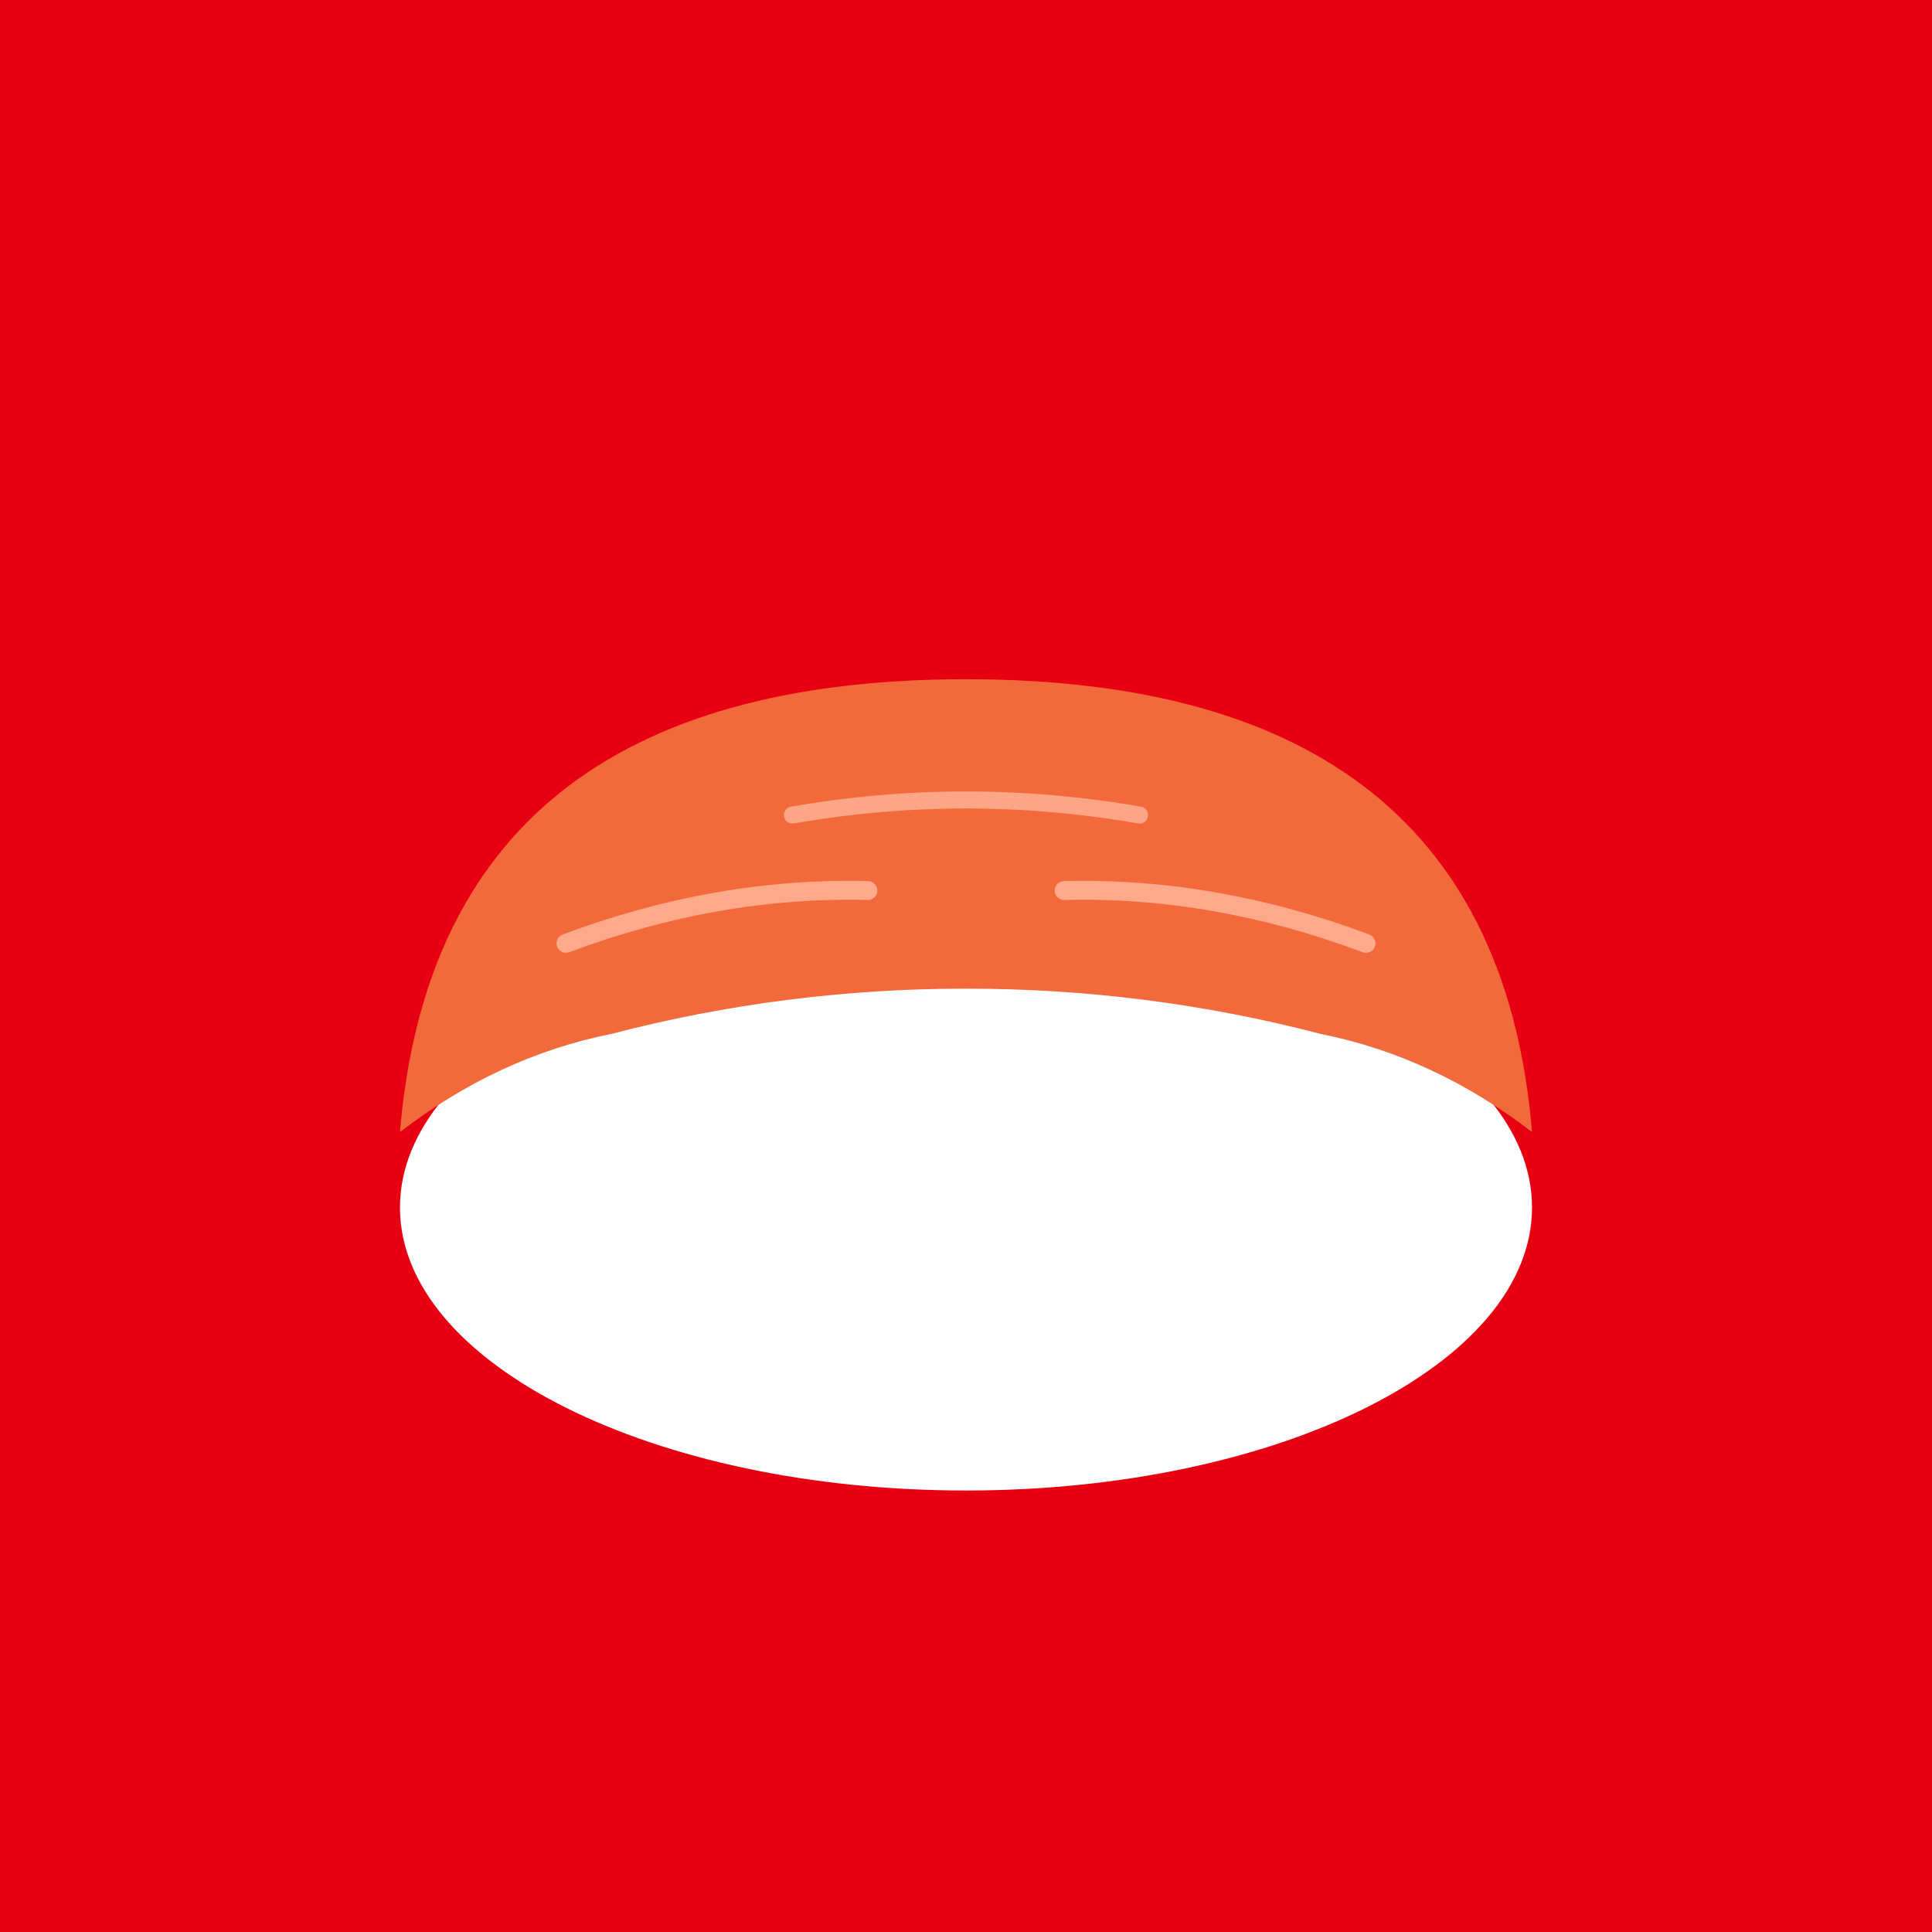
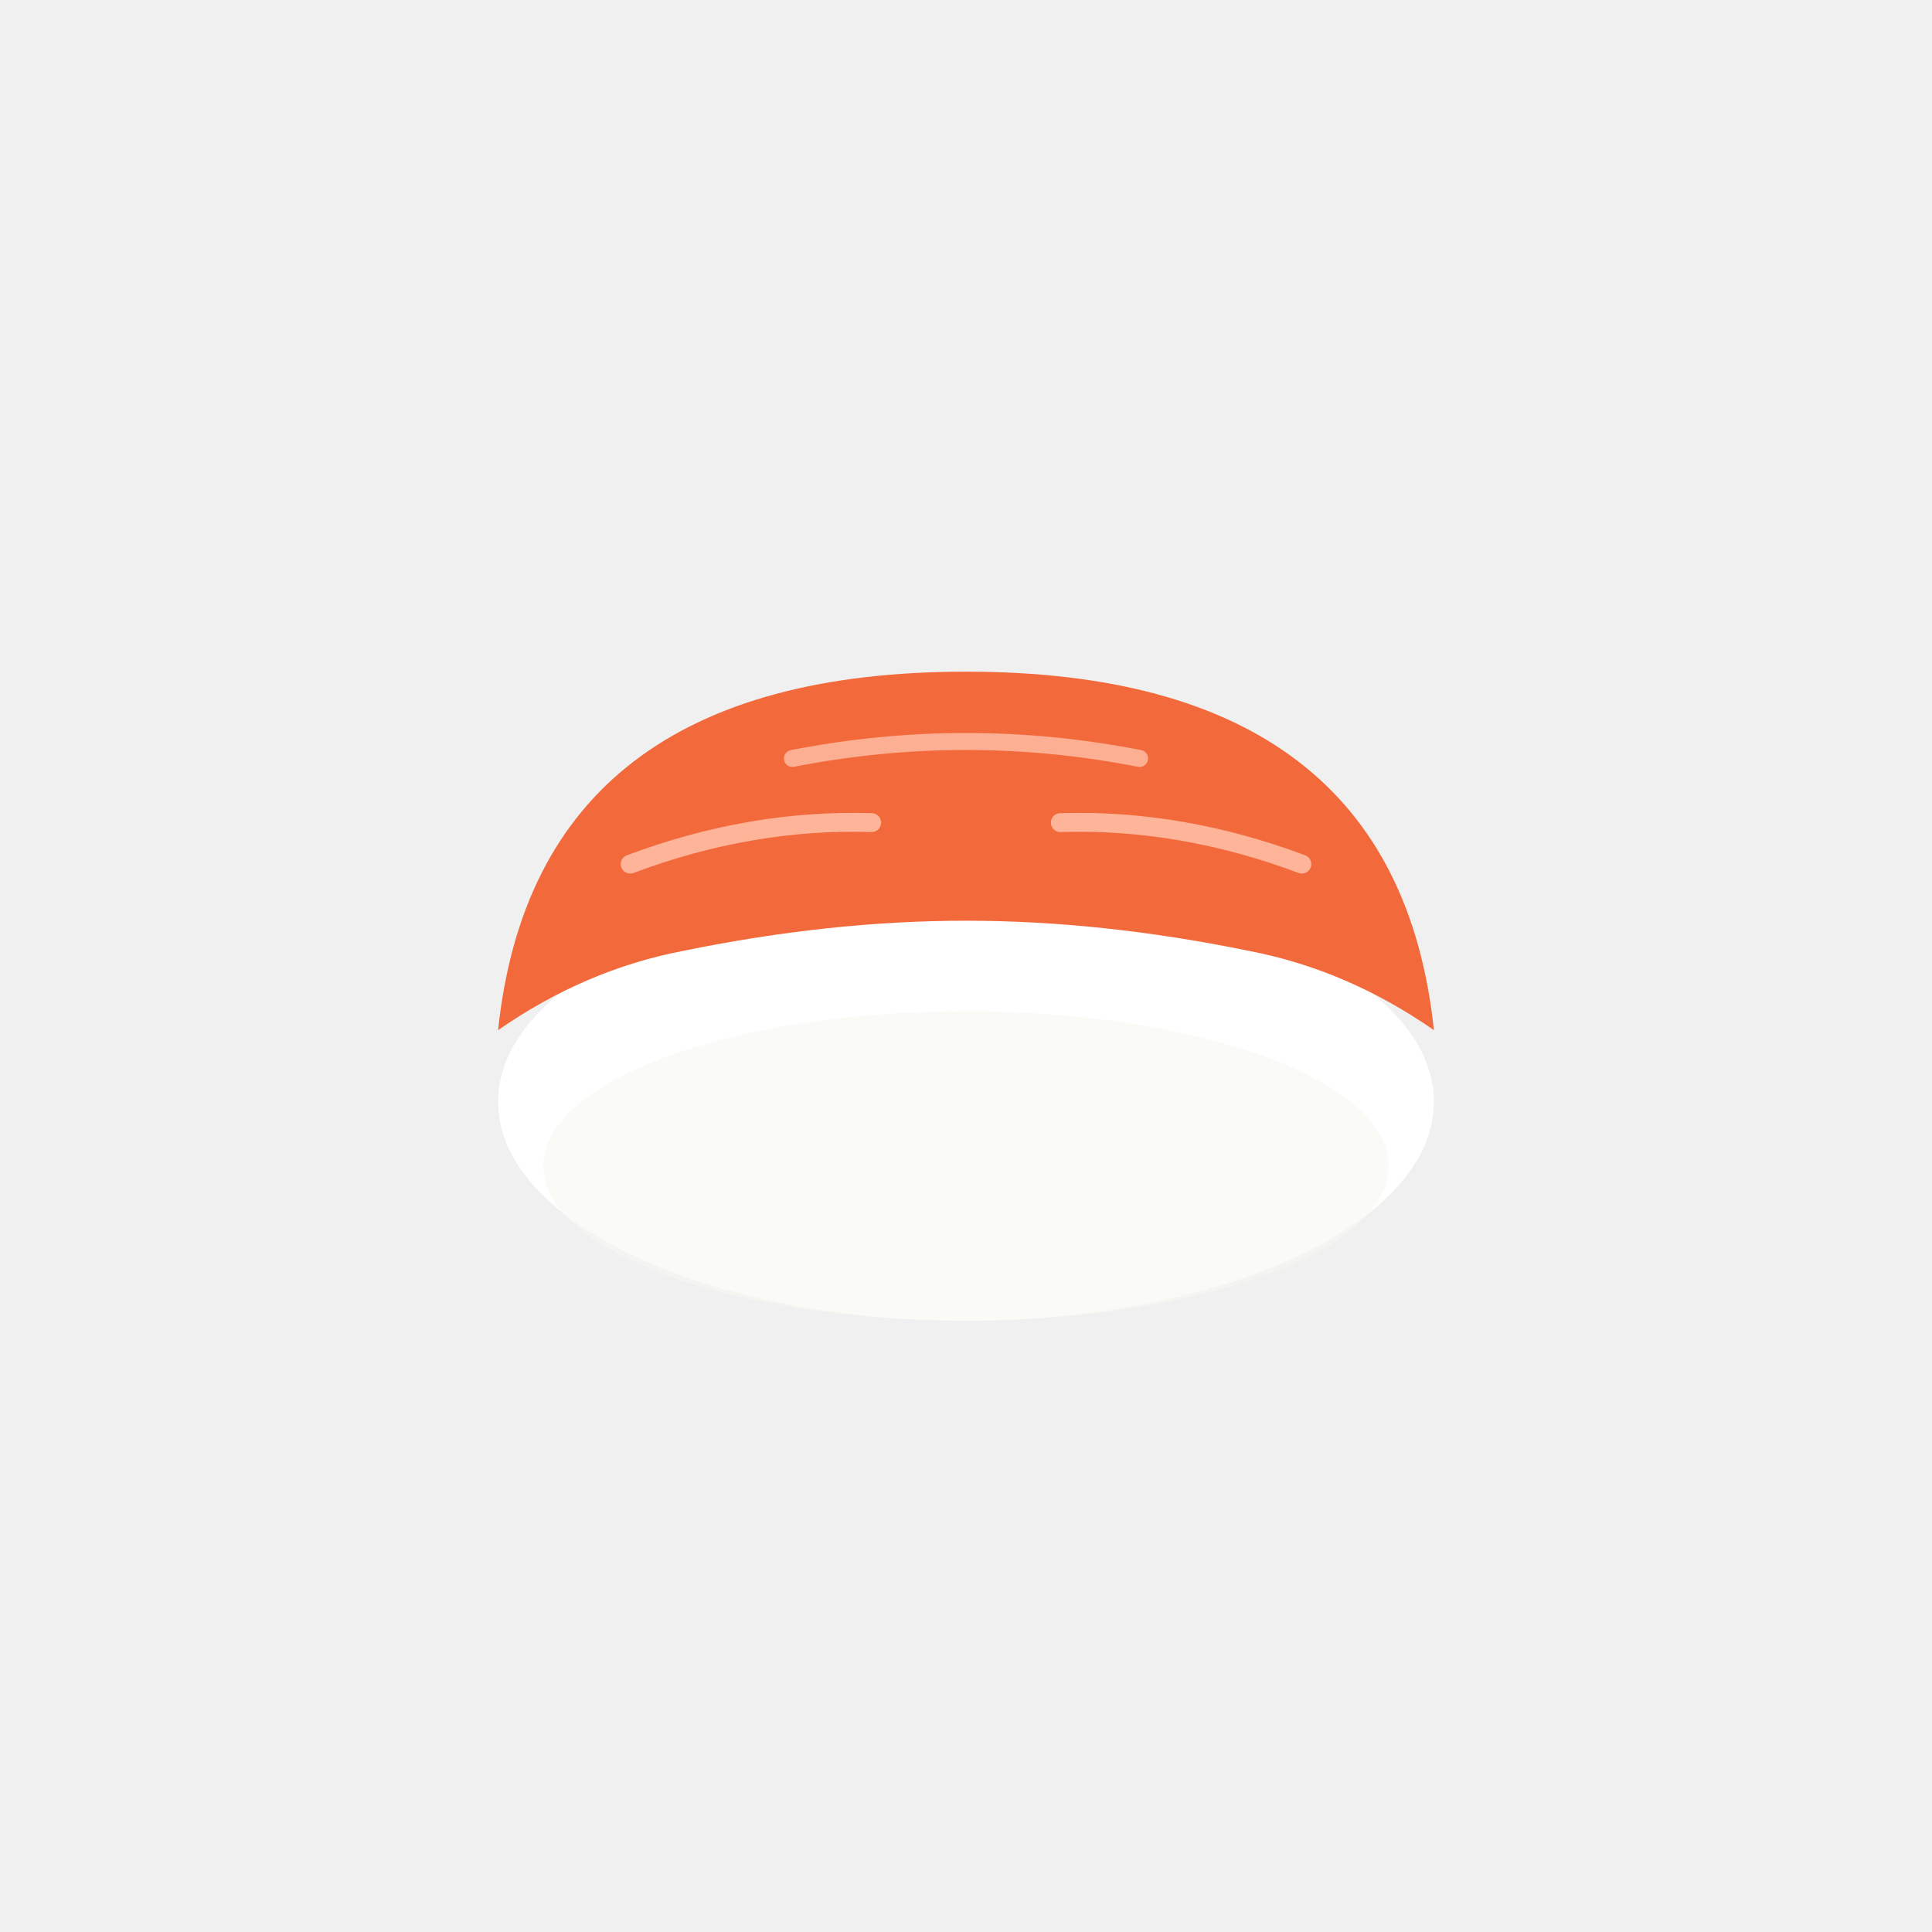
<svg xmlns="http://www.w3.org/2000/svg" width="1024" height="1024" viewBox="0 0 1024 1024">
-   <rect width="1024" height="1024" fill="#E60012" />
-   <ellipse cx="512" cy="640" rx="300" ry="150" fill="#FFFFFF" />
-   <path d="M212 600 Q 232 360 512 360 Q 792 360 812 600 Q 760 560 700 548 Q 608 524 512 524 Q 416 524 324 548 Q 264 560 212 600 Z" fill="#F26A3C" />
-   <path d="M300 500 Q 380 470 460 472" stroke="#FFB59A" stroke-width="10" fill="none" stroke-linecap="round" opacity="0.85" />
-   <path d="M564 472 Q 644 470 724 500" stroke="#FFB59A" stroke-width="10" fill="none" stroke-linecap="round" opacity="0.85" />
-   <path d="M420 432 Q 512 416 604 432" stroke="#FFB59A" stroke-width="9" fill="none" stroke-linecap="round" opacity="0.8" />
+   <defs>
+     <linearGradient id="badge" x1="512" y1="76" x2="512" y2="908" gradientUnits="userSpaceOnUse">
+       <stop offset="0" stop-color="#F20B18" />
+       <stop offset="1" stop-color="#C91620" />
+     </linearGradient>
+     <filter id="shadow" x="44" y="44" width="936" height="936" color-interpolation-filters="sRGB">
+       <feDropShadow dx="0" dy="24" stdDeviation="28" flood-color="#000000" flood-opacity=".18" />
+     </filter>
+   </defs>
+   <rect x="88" y="76" width="848" height="848" rx="198" fill="url(#badge)" filter="url(#shadow)" />
+   <ellipse cx="512" cy="584" rx="248" ry="116" fill="#FFFFFF" />
+   <ellipse cx="512" cy="618" rx="224" ry="82" fill="#F7F7F2" opacity=".62" />
+   <path d="M264 546 Q 284 356 512 356 Q 740 356 760 546 Q 714 514 662 504 Q 584 488 512 488 Q 440 488 362 504 Q 310 514 264 546 Z" fill="#F26A3C" />
+   <path d="M334 458 Q 398 434 462 436" stroke="#FFBEA6" stroke-width="10" fill="none" stroke-linecap="round" opacity=".88" />
+   <path d="M562 436 Q 626 434 690 458" stroke="#FFBEA6" stroke-width="10" fill="none" stroke-linecap="round" opacity=".88" />
+   <path d="M420 402 Q 512 384 604 402" stroke="#FFBEA6" stroke-width="9" fill="none" stroke-linecap="round" opacity=".82" />
</svg>
